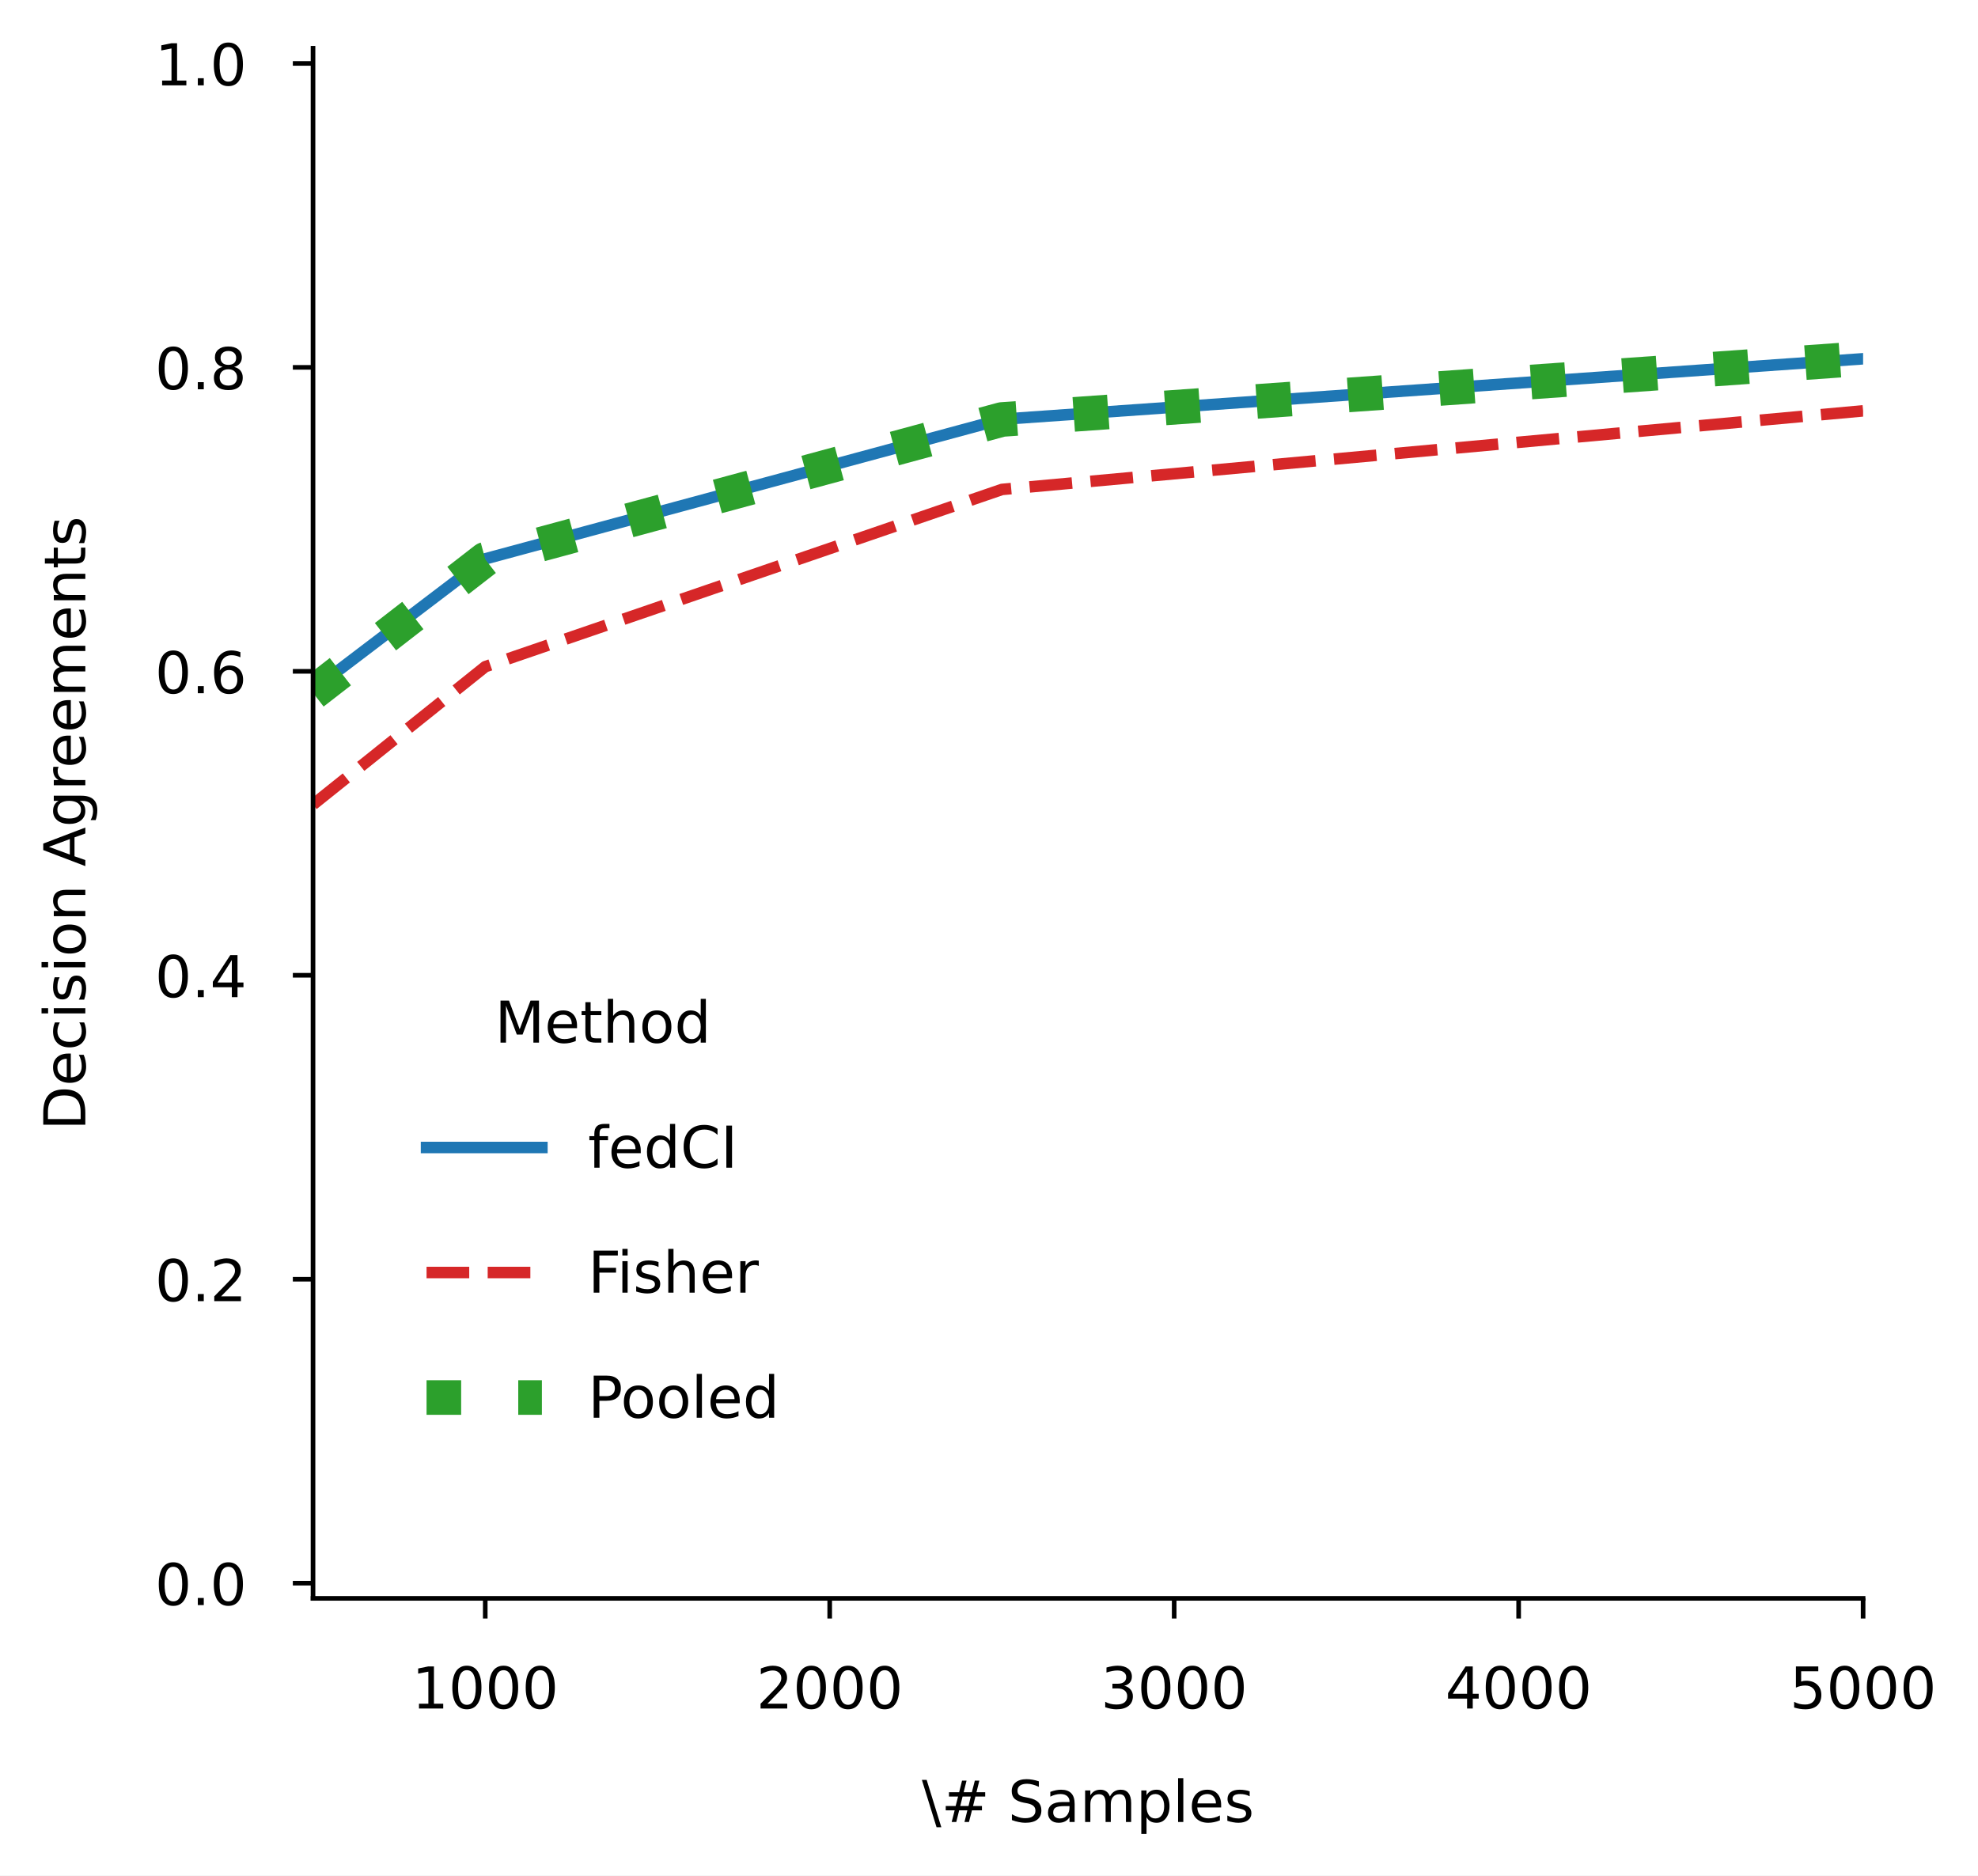
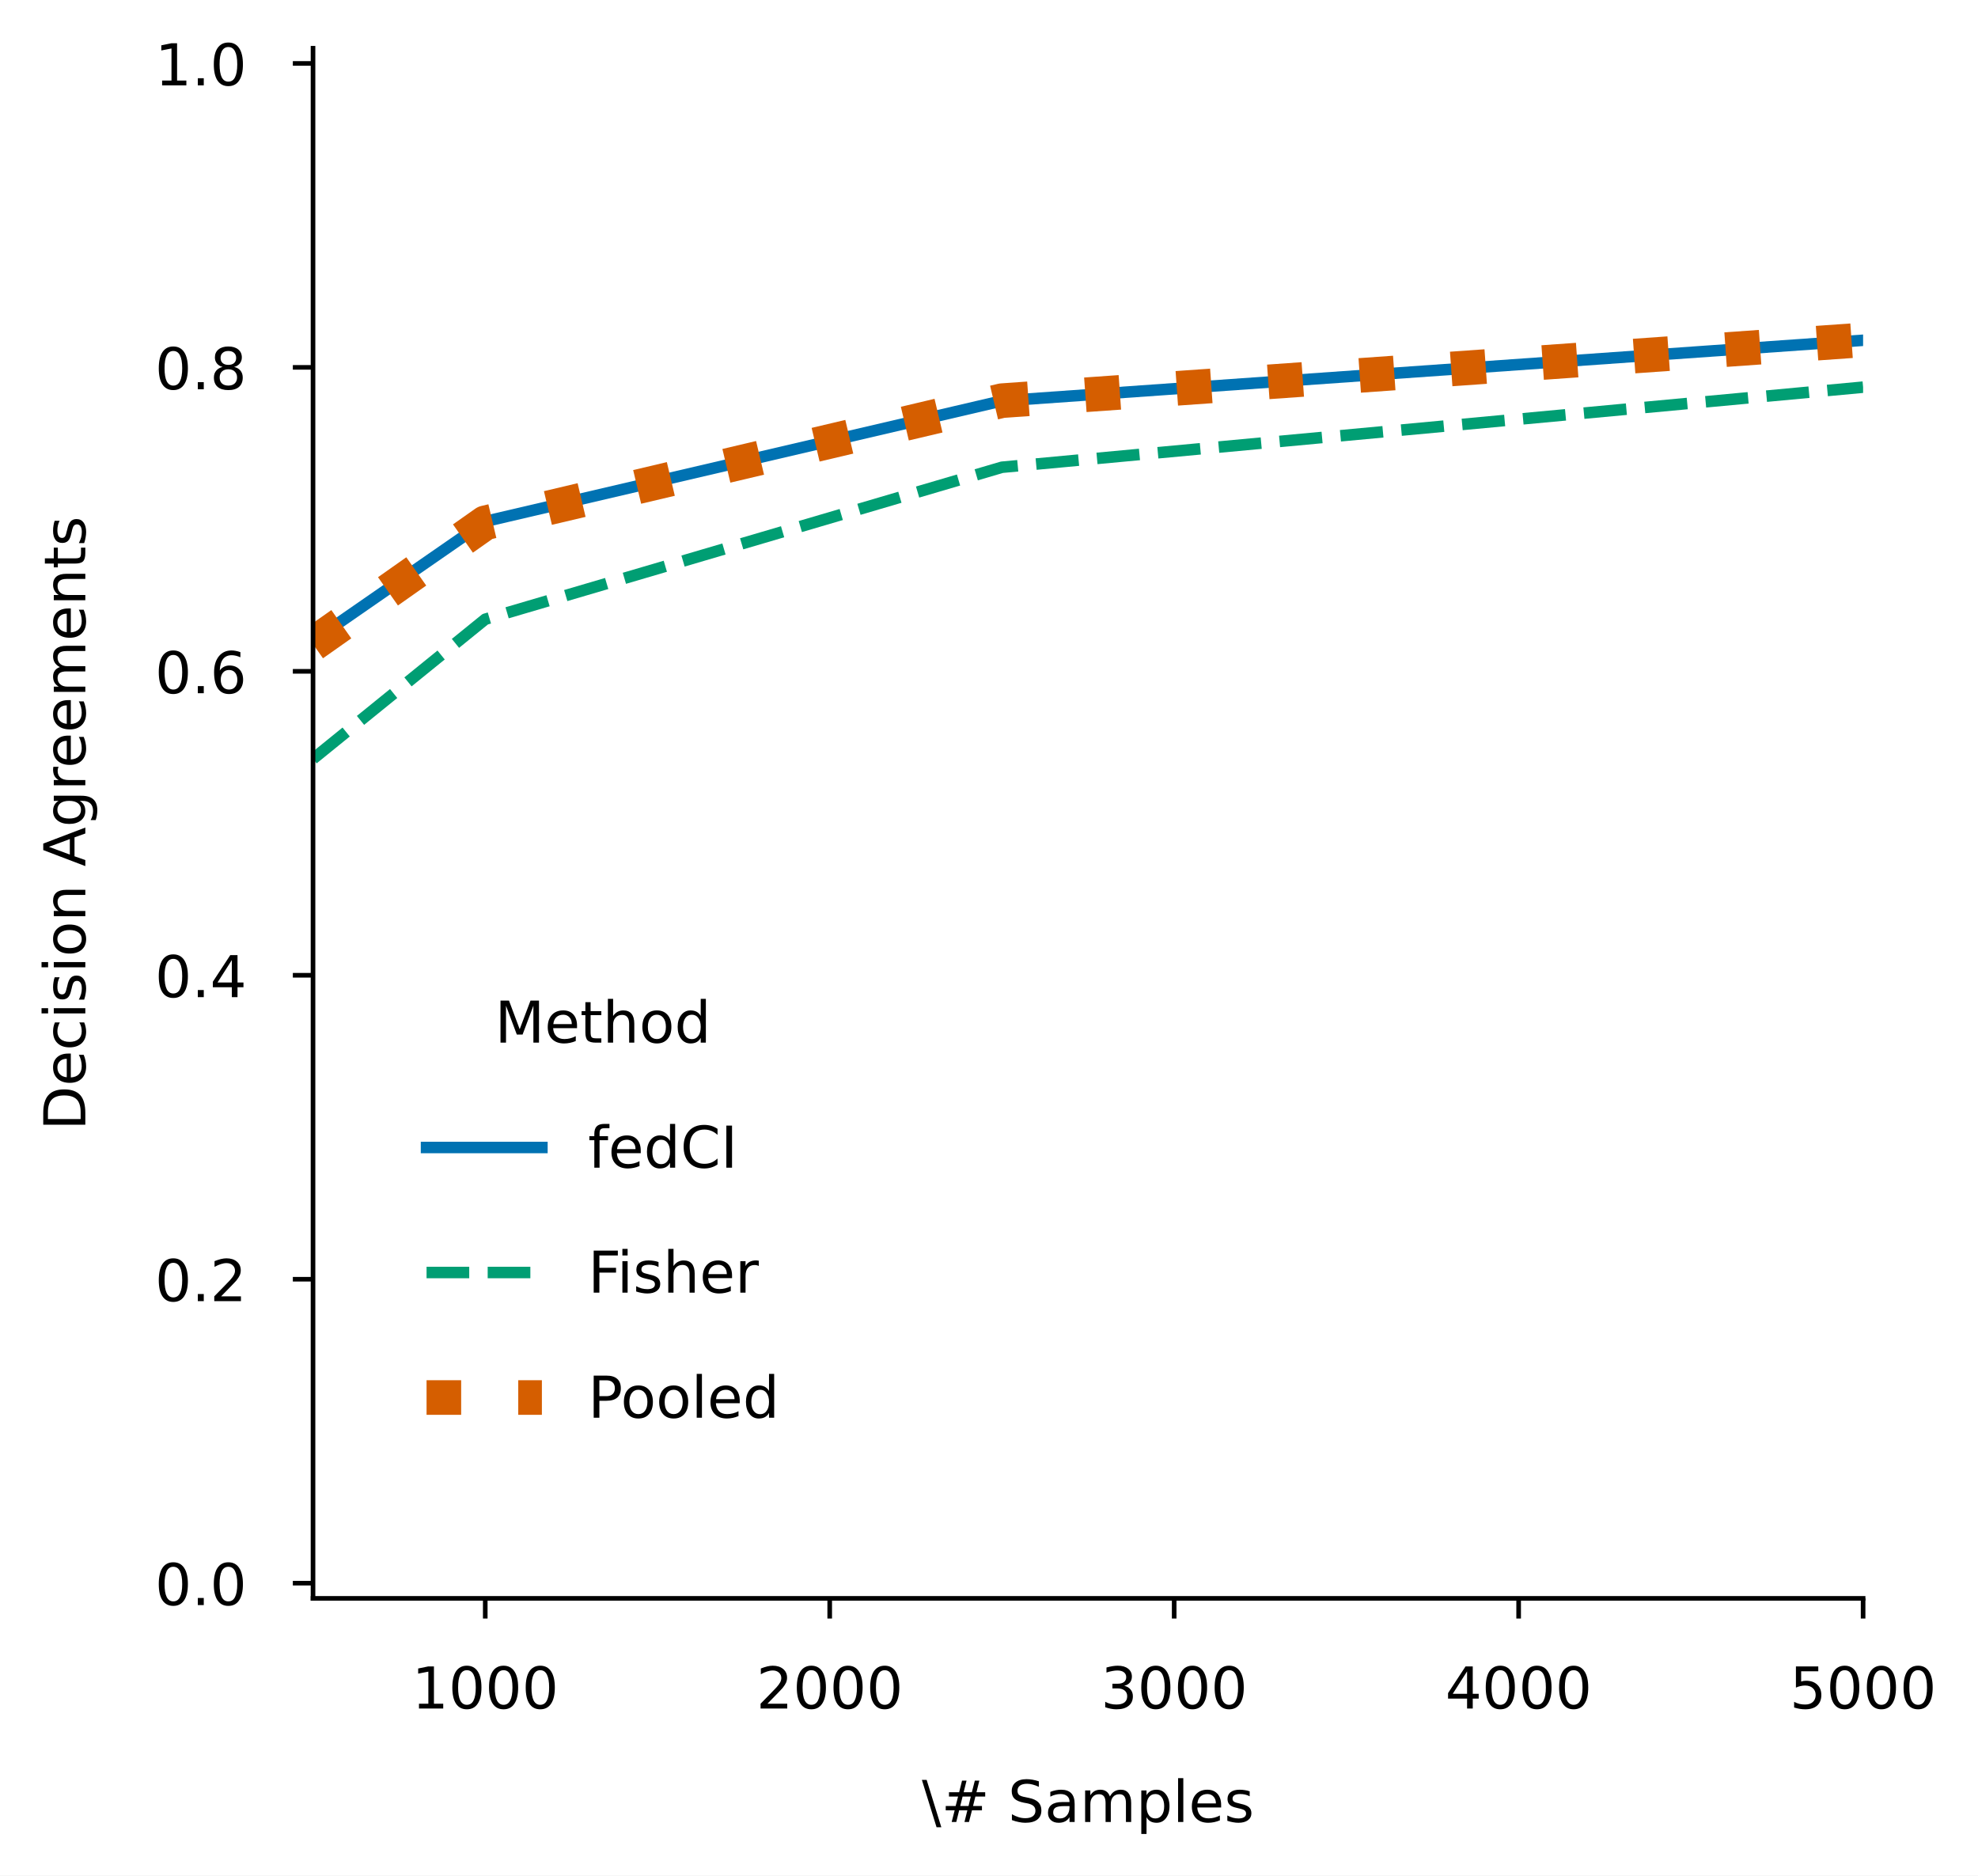
<svg xmlns="http://www.w3.org/2000/svg" xmlns:xlink="http://www.w3.org/1999/xlink" width="343.006pt" height="325.22pt" viewBox="0 0 343.006 325.22" version="1.1">
  <defs>
    <style type="text/css">*{stroke-linejoin: round; stroke-linecap: butt}</style>
  </defs>
  <g id="figure_1">
    <g id="patch_1">
      <path d="M -0 325.22  L 343.006 325.22  L 343.006 0  L -0 0  z " style="fill: #ffffff" />
    </g>
    <g id="axes_1">
      <g id="patch_2">
        <path d="M 54.281 277.164  L 323.081 277.164  L 323.081 8.364  L 54.281 8.364  z " style="fill: #ffffff" />
      </g>
      <g id="line2d_1">
-         <path d="M 54.281 119.603  L 84.148 96.905  L 173.748 72.699  L 323.081 62.213  " clip-path="url(#p94424d9b39)" style="fill: none; stroke: #1f77b4; stroke-width: 2; stroke-linecap: square" />
+         <path d="M 54.281 111.113  L 84.148 90.421  L 173.748 69.513  L 323.081 59.006  " clip-path="url(#pa1369c7d71)" style="fill: none; stroke: #0072b2; stroke-width: 2; stroke-linecap: square" />
      </g>
      <g id="line2d_2">
-         <path d="M 54.281 139.521  L 84.148 115.602  L 173.748 84.871  L 323.081 71.243  " clip-path="url(#p94424d9b39)" style="fill: none; stroke-dasharray: 7.4,3.2; stroke-dashoffset: 0; stroke: #d62728; stroke-width: 2" />
+         <path d="M 54.281 131.595  L 84.148 107.376  L 173.748 81.023  L 323.081 67.135  " clip-path="url(#pa1369c7d71)" style="fill: none; stroke-dasharray: 7.4,3.2; stroke-dashoffset: 0; stroke: #009e73; stroke-width: 2" />
      </g>
      <g id="matplotlib.axis_1">
        <g id="xtick_1">
          <g id="line2d_3">
            <defs>
-               <path id="m819b83d862" d="M 0 0  L 0 3.5  " style="stroke: #000000; stroke-width: 0.8" />
+               <path id="m89a297061a" d="M 0 0  L 0 3.5  " style="stroke: #000000; stroke-width: 0.8" />
            </defs>
            <g>
-               <use xlink:href="#m819b83d862" x="84.148" y="277.164" style="stroke: #000000; stroke-width: 0.8" />
+               <use xlink:href="#m89a297061a" x="84.148" y="277.164" style="stroke: #000000; stroke-width: 0.8" />
            </g>
          </g>
          <g id="text_1">
            <text style="font-size: 10px; font-family: 'DejaVu Sans', 'Bitstream Vera Sans', 'Computer Modern Sans Serif', 'Lucida Grande', 'Verdana', 'Geneva', 'Lucid', 'Arial', 'Helvetica', 'Avant Garde', sans-serif; text-anchor: middle" x="84.148" y="296.262" transform="rotate(-0 84.14792 296.2624)">1000</text>
          </g>
        </g>
        <g id="xtick_2">
          <g id="line2d_4">
            <g>
-               <use xlink:href="#m819b83d862" x="143.881" y="277.164" style="stroke: #000000; stroke-width: 0.8" />
+               <use xlink:href="#m89a297061a" x="143.881" y="277.164" style="stroke: #000000; stroke-width: 0.8" />
            </g>
          </g>
          <g id="text_2">
            <text style="font-size: 10px; font-family: 'DejaVu Sans', 'Bitstream Vera Sans', 'Computer Modern Sans Serif', 'Lucida Grande', 'Verdana', 'Geneva', 'Lucid', 'Arial', 'Helvetica', 'Avant Garde', sans-serif; text-anchor: middle" x="143.881" y="296.262" transform="rotate(-0 143.8812 296.2624)">2000</text>
          </g>
        </g>
        <g id="xtick_3">
          <g id="line2d_5">
            <g>
-               <use xlink:href="#m819b83d862" x="203.615" y="277.164" style="stroke: #000000; stroke-width: 0.8" />
+               <use xlink:href="#m89a297061a" x="203.615" y="277.164" style="stroke: #000000; stroke-width: 0.8" />
            </g>
          </g>
          <g id="text_3">
            <text style="font-size: 10px; font-family: 'DejaVu Sans', 'Bitstream Vera Sans', 'Computer Modern Sans Serif', 'Lucida Grande', 'Verdana', 'Geneva', 'Lucid', 'Arial', 'Helvetica', 'Avant Garde', sans-serif; text-anchor: middle" x="203.615" y="296.262" transform="rotate(-0 203.6146 296.2624)">3000</text>
          </g>
        </g>
        <g id="xtick_4">
          <g id="line2d_6">
            <g>
-               <use xlink:href="#m819b83d862" x="263.348" y="277.164" style="stroke: #000000; stroke-width: 0.8" />
+               <use xlink:href="#m89a297061a" x="263.348" y="277.164" style="stroke: #000000; stroke-width: 0.8" />
            </g>
          </g>
          <g id="text_4">
            <text style="font-size: 10px; font-family: 'DejaVu Sans', 'Bitstream Vera Sans', 'Computer Modern Sans Serif', 'Lucida Grande', 'Verdana', 'Geneva', 'Lucid', 'Arial', 'Helvetica', 'Avant Garde', sans-serif; text-anchor: middle" x="263.348" y="296.262" transform="rotate(-0 263.3479 296.2624)">4000</text>
          </g>
        </g>
        <g id="xtick_5">
          <g id="line2d_7">
            <g>
-               <use xlink:href="#m819b83d862" x="323.081" y="277.164" style="stroke: #000000; stroke-width: 0.8" />
+               <use xlink:href="#m89a297061a" x="323.081" y="277.164" style="stroke: #000000; stroke-width: 0.8" />
            </g>
          </g>
          <g id="text_5">
            <text style="font-size: 10px; font-family: 'DejaVu Sans', 'Bitstream Vera Sans', 'Computer Modern Sans Serif', 'Lucida Grande', 'Verdana', 'Geneva', 'Lucid', 'Arial', 'Helvetica', 'Avant Garde', sans-serif; text-anchor: middle" x="323.081" y="296.262" transform="rotate(-0 323.0813 296.2624)">5000</text>
          </g>
        </g>
        <g id="text_6">
          <text style="font-size: 10px; font-family: 'DejaVu Sans', 'Bitstream Vera Sans', 'Computer Modern Sans Serif', 'Lucida Grande', 'Verdana', 'Geneva', 'Lucid', 'Arial', 'Helvetica', 'Avant Garde', sans-serif; text-anchor: middle" x="188.681" y="315.94" transform="rotate(-0 188.6813 315.9405)">\# Samples</text>
        </g>
      </g>
      <g id="matplotlib.axis_2">
        <g id="ytick_1">
          <g id="line2d_8">
            <defs>
-               <path id="m32b6bf0f3e" d="M 0 0  L -3.5 0  " style="stroke: #000000; stroke-width: 0.8" />
+               <path id="m3f4c2cb720" d="M 0 0  L -3.5 0  " style="stroke: #000000; stroke-width: 0.8" />
            </defs>
            <g>
-               <use xlink:href="#m32b6bf0f3e" x="54.281" y="274.529" style="stroke: #000000; stroke-width: 0.8" />
+               <use xlink:href="#m3f4c2cb720" x="54.281" y="274.529" style="stroke: #000000; stroke-width: 0.8" />
            </g>
          </g>
          <g id="text_7">
            <text style="font-size: 10px; font-family: 'DejaVu Sans', 'Bitstream Vera Sans', 'Computer Modern Sans Serif', 'Lucida Grande', 'Verdana', 'Geneva', 'Lucid', 'Arial', 'Helvetica', 'Avant Garde', sans-serif; text-anchor: end" x="42.781" y="278.328" transform="rotate(-0 42.78125 278.3278)">0.0</text>
          </g>
        </g>
        <g id="ytick_2">
          <g id="line2d_9">
            <g>
-               <use xlink:href="#m32b6bf0f3e" x="54.281" y="221.823" style="stroke: #000000; stroke-width: 0.8" />
+               <use xlink:href="#m3f4c2cb720" x="54.281" y="221.823" style="stroke: #000000; stroke-width: 0.8" />
            </g>
          </g>
          <g id="text_8">
            <text style="font-size: 10px; font-family: 'DejaVu Sans', 'Bitstream Vera Sans', 'Computer Modern Sans Serif', 'Lucida Grande', 'Verdana', 'Geneva', 'Lucid', 'Arial', 'Helvetica', 'Avant Garde', sans-serif; text-anchor: end" x="42.781" y="225.622" transform="rotate(-0 42.78125 225.622)">0.2</text>
          </g>
        </g>
        <g id="ytick_3">
          <g id="line2d_10">
            <g>
-               <use xlink:href="#m32b6bf0f3e" x="54.281" y="169.117" style="stroke: #000000; stroke-width: 0.8" />
+               <use xlink:href="#m3f4c2cb720" x="54.281" y="169.117" style="stroke: #000000; stroke-width: 0.8" />
            </g>
          </g>
          <g id="text_9">
            <text style="font-size: 10px; font-family: 'DejaVu Sans', 'Bitstream Vera Sans', 'Computer Modern Sans Serif', 'Lucida Grande', 'Verdana', 'Geneva', 'Lucid', 'Arial', 'Helvetica', 'Avant Garde', sans-serif; text-anchor: end" x="42.781" y="172.916" transform="rotate(-0 42.78125 172.9161)">0.4</text>
          </g>
        </g>
        <g id="ytick_4">
          <g id="line2d_11">
            <g>
-               <use xlink:href="#m32b6bf0f3e" x="54.281" y="116.411" style="stroke: #000000; stroke-width: 0.8" />
+               <use xlink:href="#m3f4c2cb720" x="54.281" y="116.411" style="stroke: #000000; stroke-width: 0.8" />
            </g>
          </g>
          <g id="text_10">
            <text style="font-size: 10px; font-family: 'DejaVu Sans', 'Bitstream Vera Sans', 'Computer Modern Sans Serif', 'Lucida Grande', 'Verdana', 'Geneva', 'Lucid', 'Arial', 'Helvetica', 'Avant Garde', sans-serif; text-anchor: end" x="42.781" y="120.21" transform="rotate(-0 42.78125 120.2102)">0.6</text>
          </g>
        </g>
        <g id="ytick_5">
          <g id="line2d_12">
            <g>
-               <use xlink:href="#m32b6bf0f3e" x="54.281" y="63.705" style="stroke: #000000; stroke-width: 0.8" />
+               <use xlink:href="#m3f4c2cb720" x="54.281" y="63.705" style="stroke: #000000; stroke-width: 0.8" />
            </g>
          </g>
          <g id="text_11">
            <text style="font-size: 10px; font-family: 'DejaVu Sans', 'Bitstream Vera Sans', 'Computer Modern Sans Serif', 'Lucida Grande', 'Verdana', 'Geneva', 'Lucid', 'Arial', 'Helvetica', 'Avant Garde', sans-serif; text-anchor: end" x="42.781" y="67.504" transform="rotate(-0 42.78125 67.50432)">0.8</text>
          </g>
        </g>
        <g id="ytick_6">
          <g id="line2d_13">
            <g>
-               <use xlink:href="#m32b6bf0f3e" x="54.281" y="10.999" style="stroke: #000000; stroke-width: 0.8" />
+               <use xlink:href="#m3f4c2cb720" x="54.281" y="10.999" style="stroke: #000000; stroke-width: 0.8" />
            </g>
          </g>
          <g id="text_12">
            <text style="font-size: 10px; font-family: 'DejaVu Sans', 'Bitstream Vera Sans', 'Computer Modern Sans Serif', 'Lucida Grande', 'Verdana', 'Geneva', 'Lucid', 'Arial', 'Helvetica', 'Avant Garde', sans-serif; text-anchor: end" x="42.781" y="14.798" transform="rotate(-0 42.78125 14.79844)">1.0</text>
          </g>
        </g>
        <g id="text_13">
          <text style="font-size: 10px; font-family: 'DejaVu Sans', 'Bitstream Vera Sans', 'Computer Modern Sans Serif', 'Lucida Grande', 'Verdana', 'Geneva', 'Lucid', 'Arial', 'Helvetica', 'Avant Garde', sans-serif; text-anchor: middle" x="14.798" y="142.764" transform="rotate(-90 14.79844 142.7639)">Decision Agreements</text>
        </g>
      </g>
      <g id="line2d_14">
-         <path d="M 54.281 120.15  L 84.148 96.989  L 173.748 72.74  L 323.081 62.17  " clip-path="url(#p94424d9b39)" style="fill: none; stroke-dasharray: 6,9.9; stroke-dashoffset: 0; stroke: #2ca02c; stroke-width: 6" />
+         <path d="M 54.281 111.698  L 84.148 90.658  L 173.748 69.478  L 323.081 58.943  " clip-path="url(#pa1369c7d71)" style="fill: none; stroke-dasharray: 6,9.9; stroke-dashoffset: 0; stroke: #d55e00; stroke-width: 6" />
      </g>
      <g id="patch_3">
        <path d="M 54.281 277.164  L 54.281 8.364  " style="fill: none; stroke: #000000; stroke-width: 0.8; stroke-linejoin: miter; stroke-linecap: square" />
      </g>
      <g id="patch_4">
        <path d="M 54.281 277.164  L 323.081 277.164  " style="fill: none; stroke: #000000; stroke-width: 0.8; stroke-linejoin: miter; stroke-linecap: square" />
      </g>
      <g id="legend_1">
        <g id="text_14">
          <text style="font-size: 10px; font-family: 'DejaVu Sans', 'Bitstream Vera Sans', 'Computer Modern Sans Serif', 'Lucida Grande', 'Verdana', 'Geneva', 'Lucid', 'Arial', 'Helvetica', 'Avant Garde', sans-serif; text-anchor: start" x="85.808" y="180.802" transform="rotate(-0 85.80831 180.8024)">Method</text>
        </g>
        <g id="line2d_15">
-           <path d="M 73.969 198.98  L 83.969 198.98  L 93.969 198.98  " style="fill: none; stroke: #1f77b4; stroke-width: 2; stroke-linecap: square" />
+           <path d="M 73.969 198.98  L 83.969 198.98  L 93.969 198.98  " style="fill: none; stroke: #0072b2; stroke-width: 2; stroke-linecap: square" />
        </g>
        <g id="text_15">
          <text style="font-size: 10px; font-family: 'DejaVu Sans', 'Bitstream Vera Sans', 'Computer Modern Sans Serif', 'Lucida Grande', 'Verdana', 'Geneva', 'Lucid', 'Arial', 'Helvetica', 'Avant Garde', sans-serif; text-anchor: start" x="101.969" y="202.48" transform="rotate(-0 101.9693 202.4805)">fedCI</text>
        </g>
        <g id="line2d_16">
-           <path d="M 73.969 220.659  L 83.969 220.659  L 93.969 220.659  " style="fill: none; stroke-dasharray: 7.4,3.2; stroke-dashoffset: 0; stroke: #d62728; stroke-width: 2" />
+           <path d="M 73.969 220.659  L 83.969 220.659  L 93.969 220.659  " style="fill: none; stroke-dasharray: 7.4,3.2; stroke-dashoffset: 0; stroke: #009e73; stroke-width: 2" />
        </g>
        <g id="text_16">
          <text style="font-size: 10px; font-family: 'DejaVu Sans', 'Bitstream Vera Sans', 'Computer Modern Sans Serif', 'Lucida Grande', 'Verdana', 'Geneva', 'Lucid', 'Arial', 'Helvetica', 'Avant Garde', sans-serif; text-anchor: start" x="101.969" y="224.159" transform="rotate(-0 101.9693 224.1586)">Fisher</text>
        </g>
        <g id="line2d_17">
-           <path d="M 73.969 242.337  L 83.969 242.337  L 93.969 242.337  " style="fill: none; stroke-dasharray: 6,9.9; stroke-dashoffset: 0; stroke: #2ca02c; stroke-width: 6" />
+           <path d="M 73.969 242.337  L 83.969 242.337  L 93.969 242.337  " style="fill: none; stroke-dasharray: 6,9.9; stroke-dashoffset: 0; stroke: #d55e00; stroke-width: 6" />
        </g>
        <g id="text_17">
          <text style="font-size: 10px; font-family: 'DejaVu Sans', 'Bitstream Vera Sans', 'Computer Modern Sans Serif', 'Lucida Grande', 'Verdana', 'Geneva', 'Lucid', 'Arial', 'Helvetica', 'Avant Garde', sans-serif; text-anchor: start" x="101.969" y="245.837" transform="rotate(-0 101.9693 245.8367)">Pooled</text>
        </g>
      </g>
    </g>
  </g>
  <defs>
-     <clipPath id="p94424d9b39">
+     <clipPath id="pa1369c7d71">
      <rect x="54.281" y="8.364" width="268.8" height="268.8" />
    </clipPath>
  </defs>
</svg>
